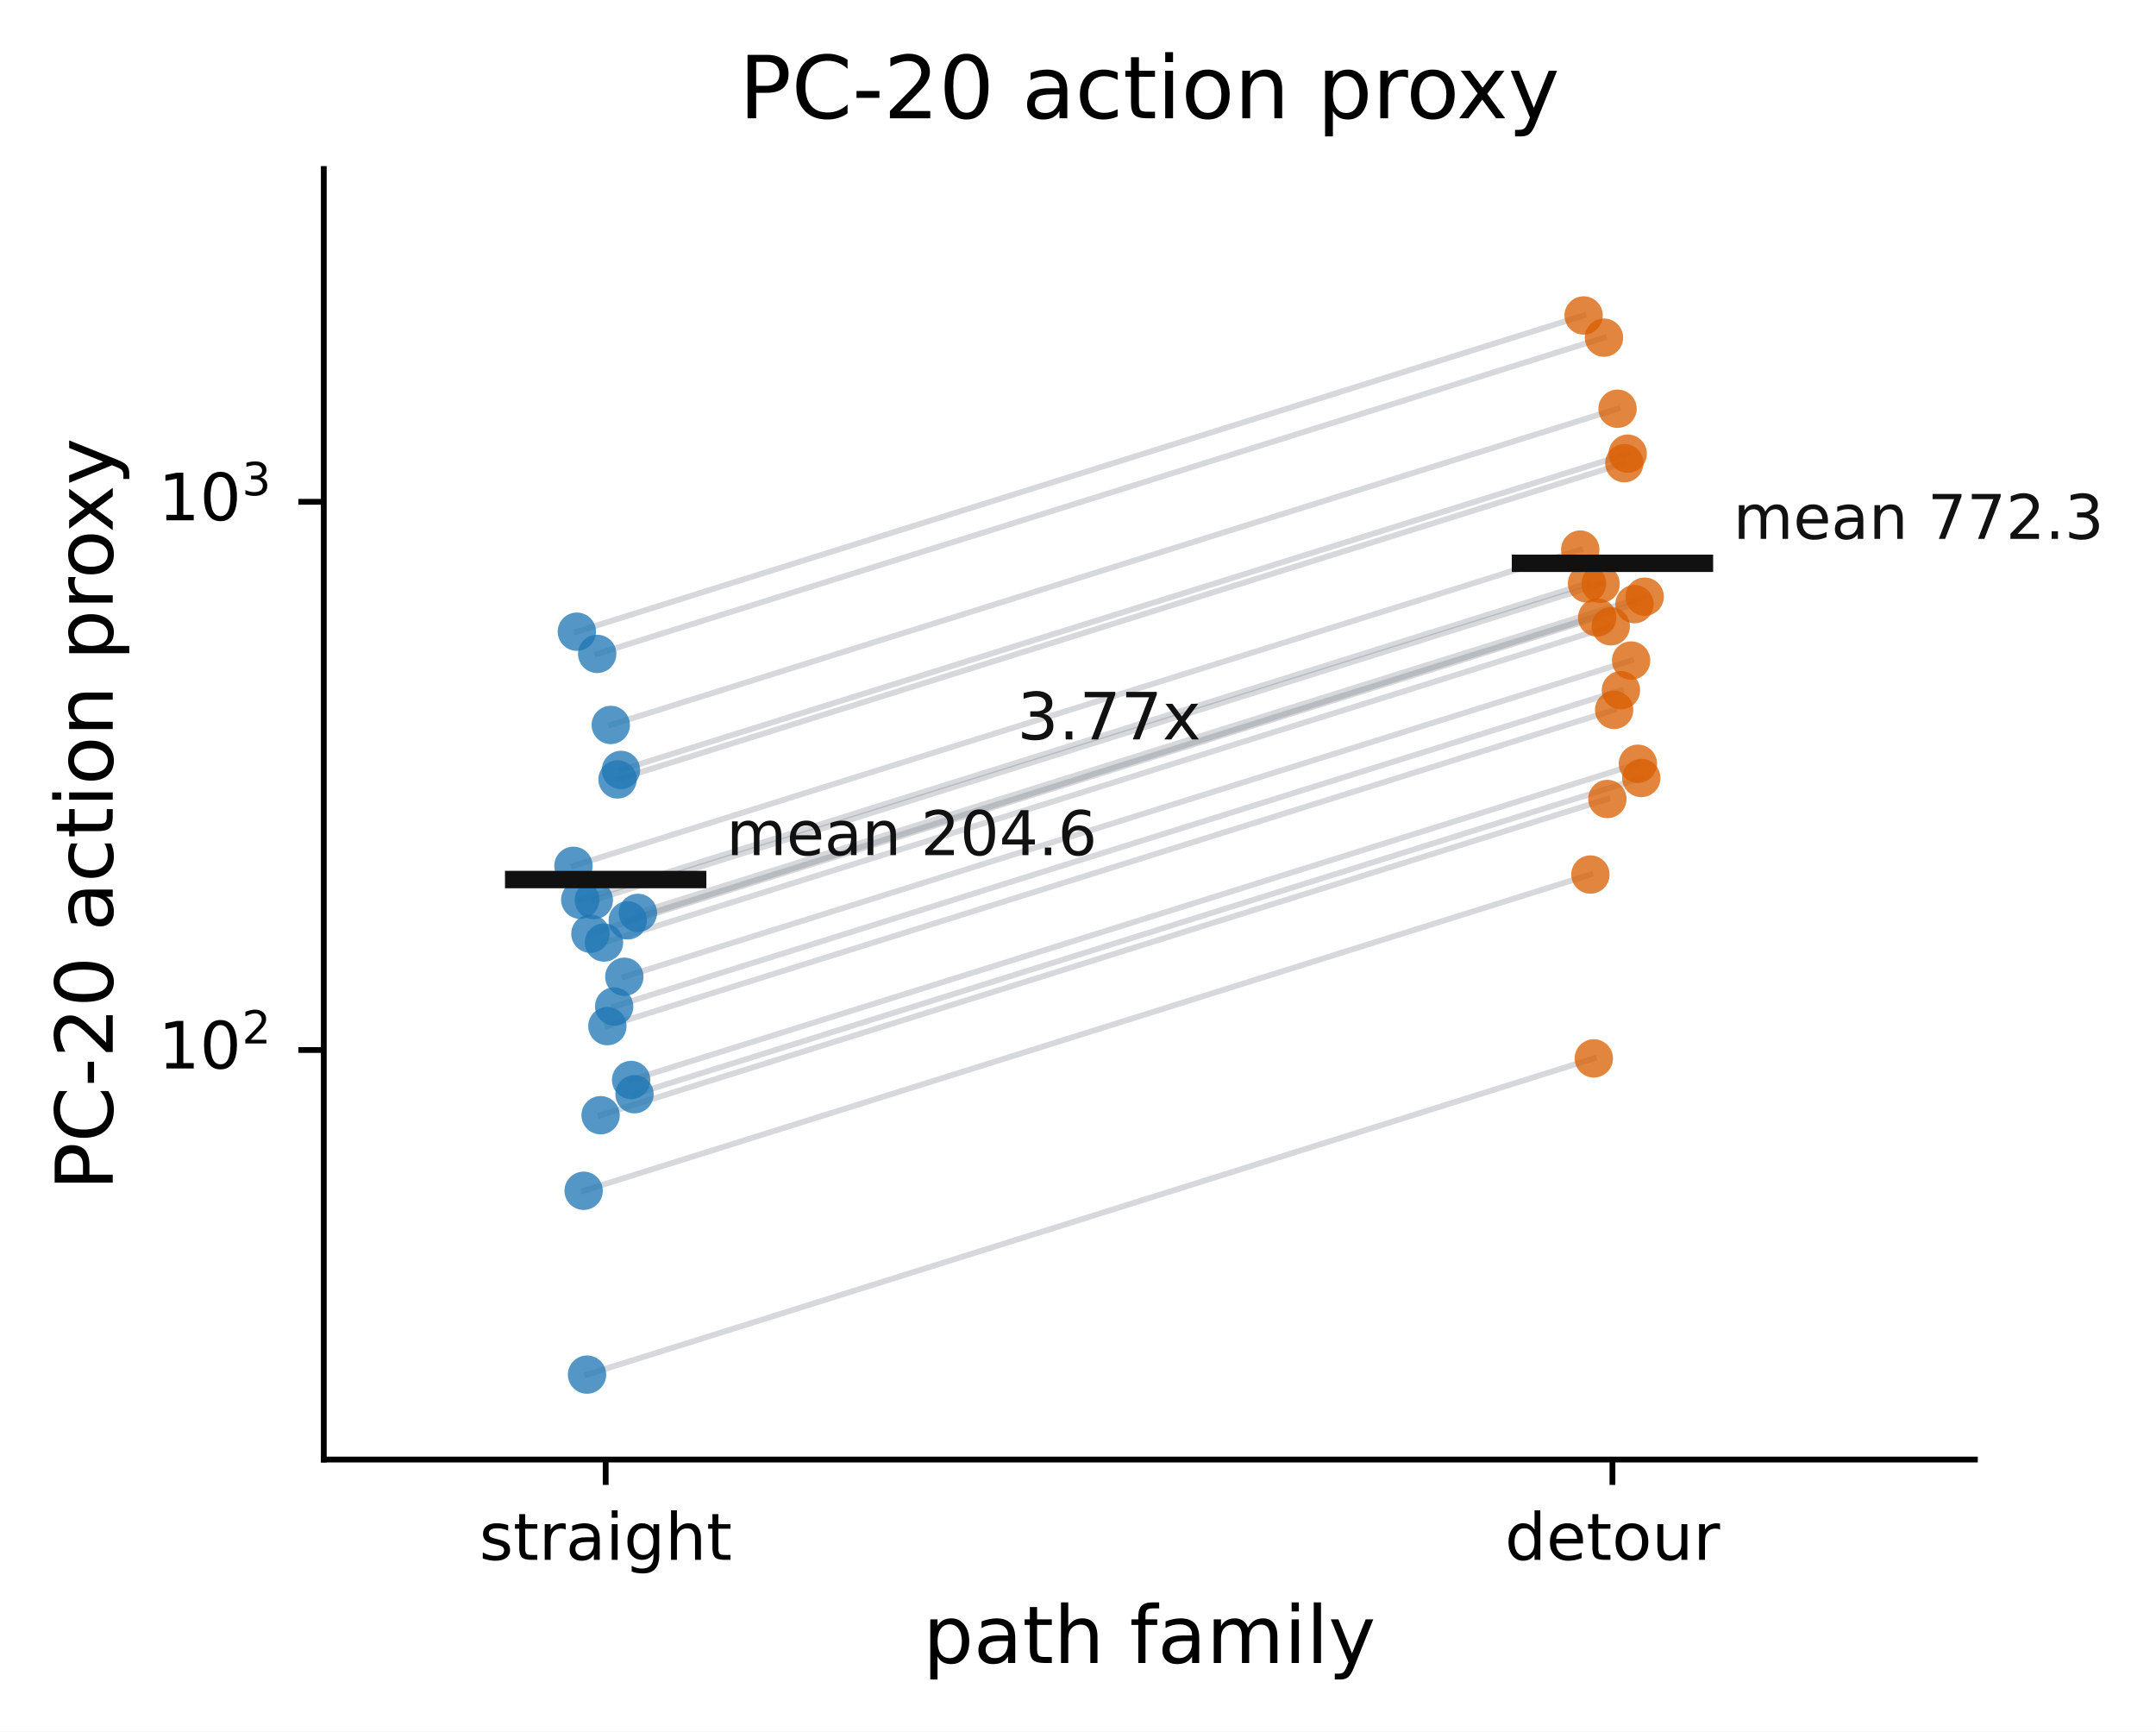
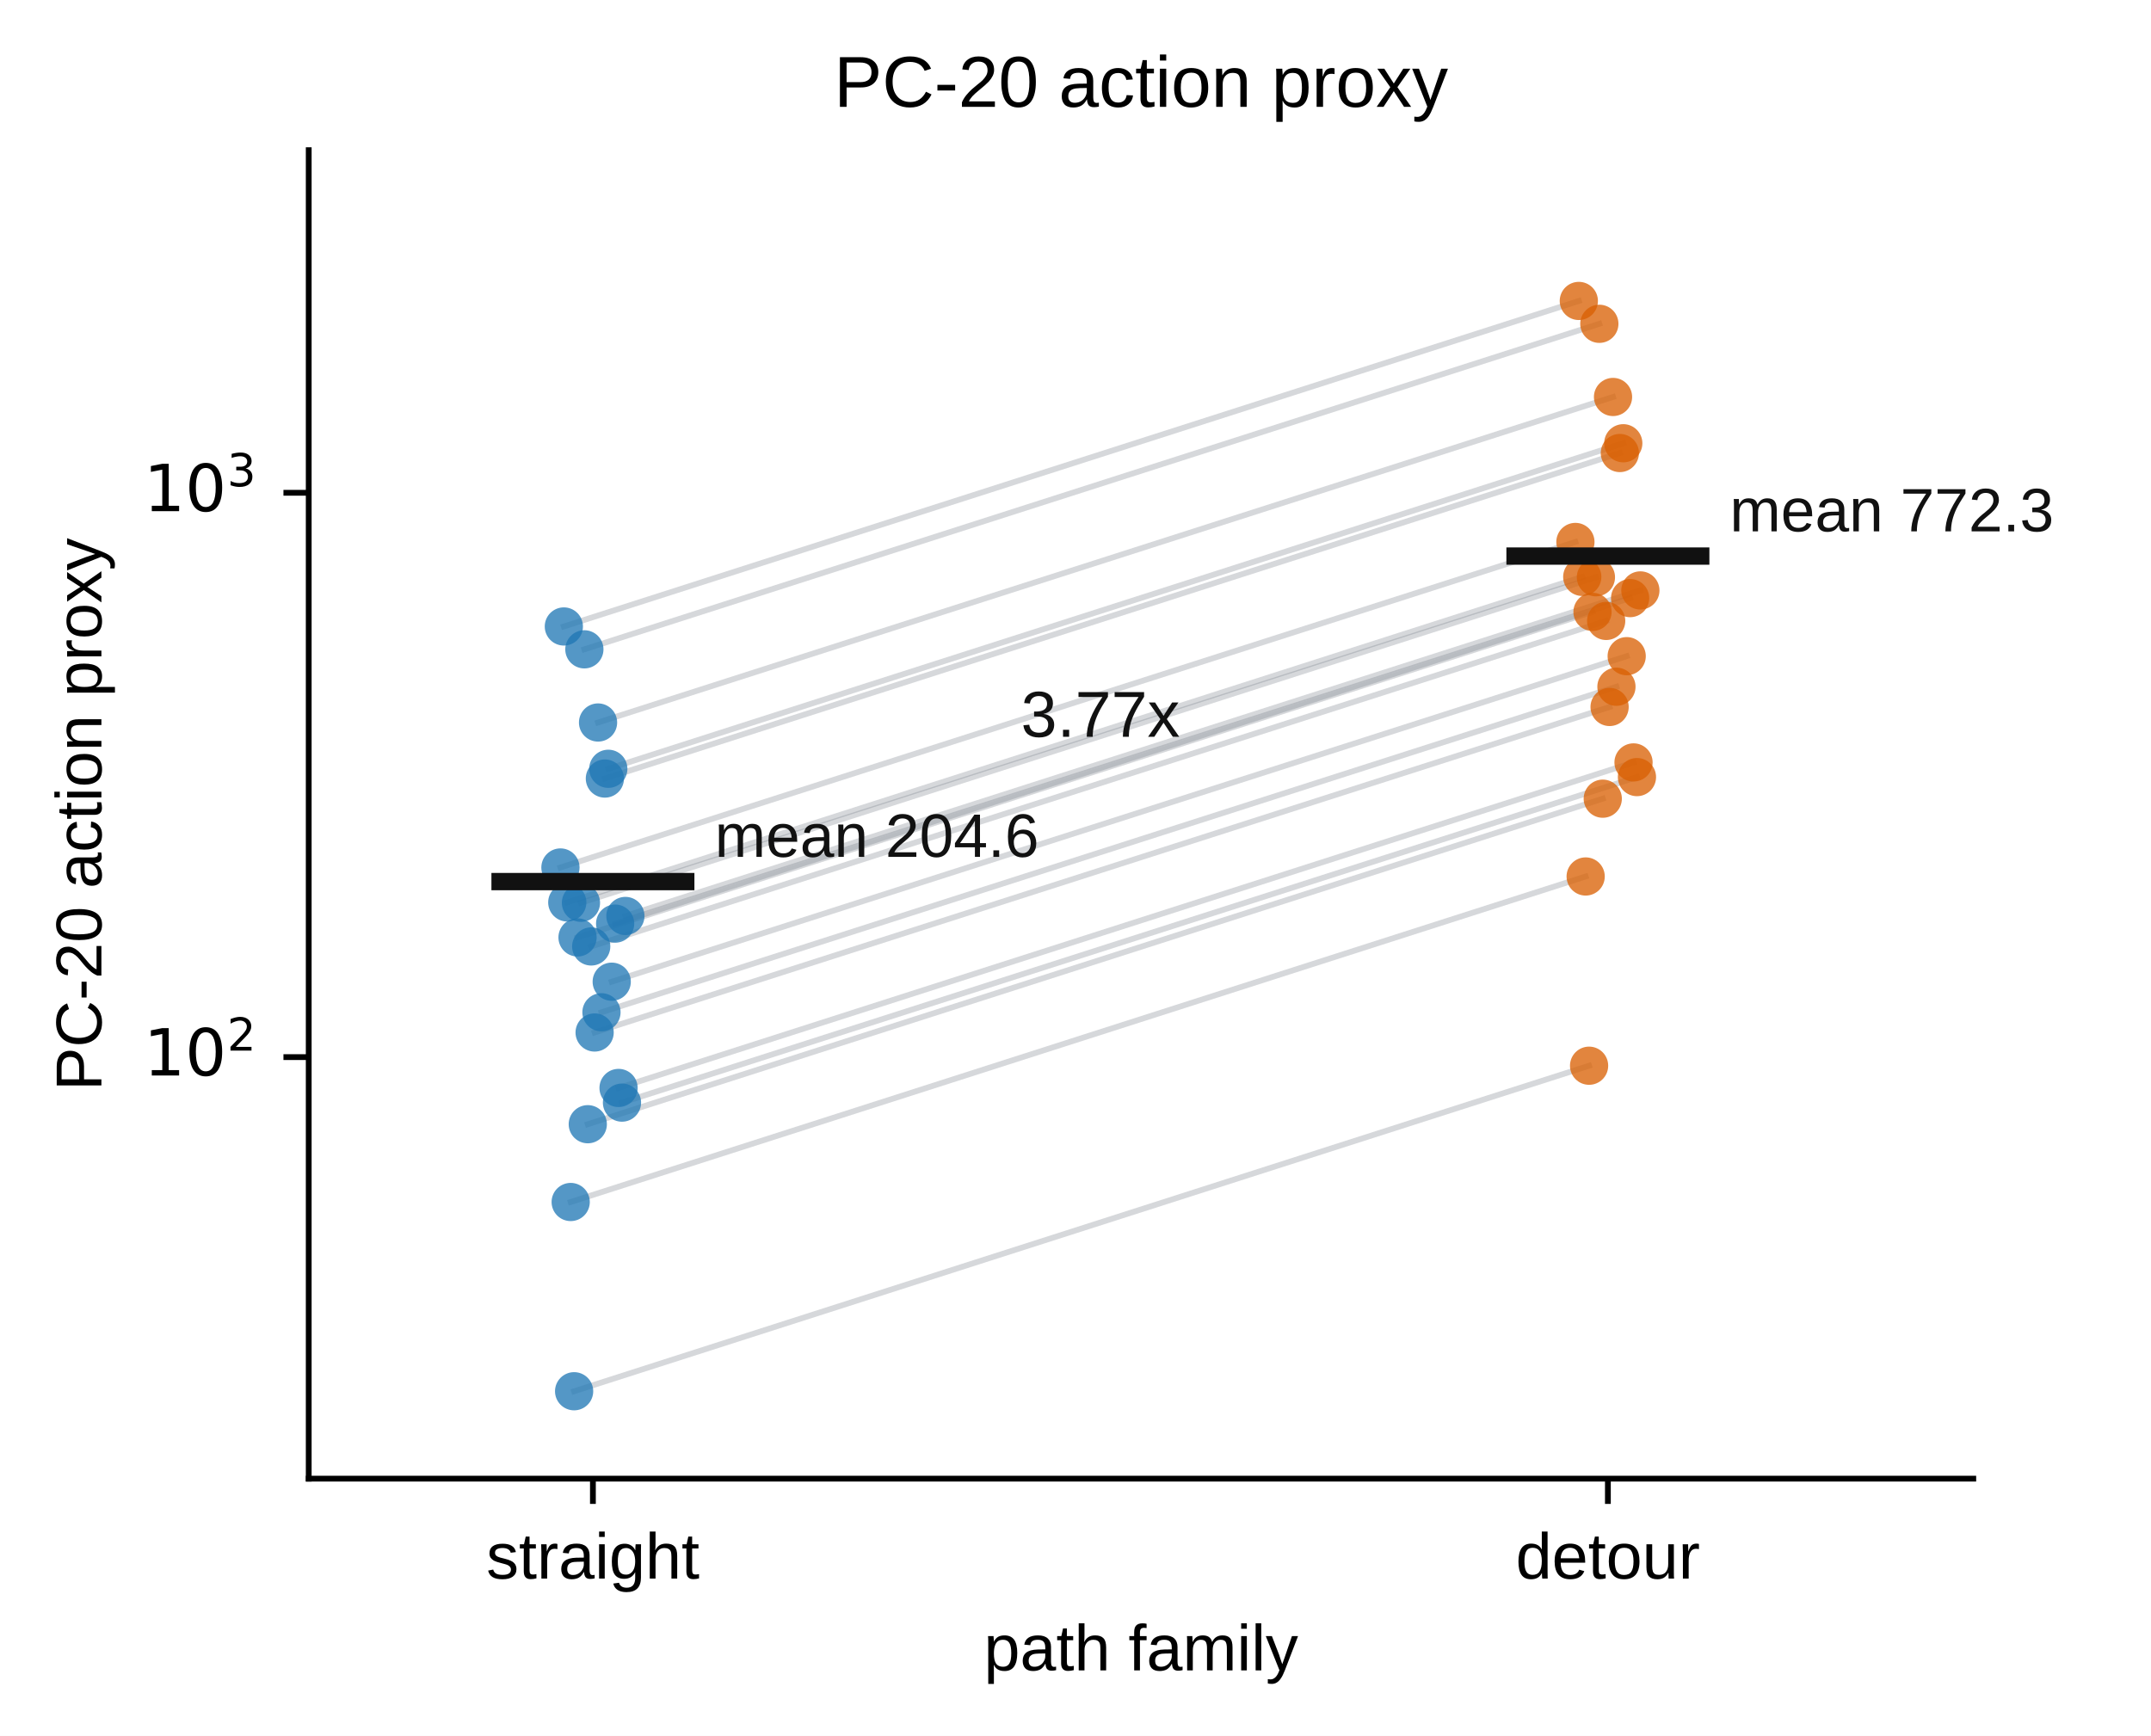
- <svg xmlns="http://www.w3.org/2000/svg" xmlns:xlink="http://www.w3.org/1999/xlink" width="297.552pt" height="238.954pt" viewBox="0 0 297.552 238.954" version="1.1">
+ <svg xmlns="http://www.w3.org/2000/svg" xmlns:xlink="http://www.w3.org/1999/xlink" width="297.857pt" height="240.41pt" viewBox="0 0 297.857 240.41" version="1.1">
  <defs>
    <style type="text/css">*{stroke-linejoin: round; stroke-linecap: butt}</style>
  </defs>
  <g id="figure_1">
    <g id="patch_1">
-       <path d="M 0 238.954  L 297.552 238.954  L 297.552 0  L 0 0  z " style="fill: #ffffff" />
+       <path d="M 0 240.41  L 297.857 240.41  L 297.857 0  L 0 0  z " style="fill: #ffffff" />
    </g>
    <g id="axes_1">
      <g id="patch_2">
-         <path d="M 44.686 201.398  L 272.558 201.398  L 272.558 23.318  L 44.686 23.318  z " style="fill: #ffffff" />
+         <path d="M 42.75 204.789  L 273.247 204.789  L 273.247 20.798  L 42.75 20.798  z " style="fill: #ffffff" />
      </g>
      <g id="line2d_1">
-         <path d="M 79.145 119.472  L 218.091 75.836  " clip-path="url(#p871d1ae287)" style="fill: none; stroke: #6b7280; stroke-opacity: 0.28; stroke-width: 0.8; stroke-linecap: square" />
+         <path d="M 77.606 120.144  L 218.153 75.059  " clip-path="url(#p20f901a9de)" style="fill: none; stroke: #6b7280; stroke-opacity: 0.28; stroke-width: 0.8; stroke-linecap: square" />
      </g>
      <g id="line2d_2">
-         <path d="M 79.613 87.165  L 218.559 43.529  " clip-path="url(#p871d1ae287)" style="fill: none; stroke: #6b7280; stroke-opacity: 0.28; stroke-width: 0.8; stroke-linecap: square" />
+         <path d="M 78.079 86.764  L 218.626 41.68  " clip-path="url(#p20f901a9de)" style="fill: none; stroke: #6b7280; stroke-opacity: 0.28; stroke-width: 0.8; stroke-linecap: square" />
      </g>
      <g id="line2d_3">
-         <path d="M 80.081 124.155  L 219.027 80.519  " clip-path="url(#p871d1ae287)" style="fill: none; stroke: #6b7280; stroke-opacity: 0.28; stroke-width: 0.8; stroke-linecap: square" />
+         <path d="M 78.553 124.983  L 219.1 79.898  " clip-path="url(#p20f901a9de)" style="fill: none; stroke: #6b7280; stroke-opacity: 0.28; stroke-width: 0.8; stroke-linecap: square" />
      </g>
      <g id="line2d_4">
-         <path d="M 80.549 164.313  L 219.495 120.677  " clip-path="url(#p871d1ae287)" style="fill: none; stroke: #6b7280; stroke-opacity: 0.28; stroke-width: 0.8; stroke-linecap: square" />
+         <path d="M 79.026 166.473  L 219.573 121.389  " clip-path="url(#p20f901a9de)" style="fill: none; stroke: #6b7280; stroke-opacity: 0.28; stroke-width: 0.8; stroke-linecap: square" />
      </g>
      <g id="line2d_5">
-         <path d="M 81.017 189.68  L 219.963 146.044  " clip-path="url(#p871d1ae287)" style="fill: none; stroke: #6b7280; stroke-opacity: 0.28; stroke-width: 0.8; stroke-linecap: square" />
+         <path d="M 79.5 192.683  L 220.047 147.598  " clip-path="url(#p20f901a9de)" style="fill: none; stroke: #6b7280; stroke-opacity: 0.28; stroke-width: 0.8; stroke-linecap: square" />
      </g>
      <g id="line2d_6">
-         <path d="M 81.485 128.847  L 220.431 85.211  " clip-path="url(#p871d1ae287)" style="fill: none; stroke: #6b7280; stroke-opacity: 0.28; stroke-width: 0.8; stroke-linecap: square" />
+         <path d="M 79.973 129.83  L 220.52 84.745  " clip-path="url(#p20f901a9de)" style="fill: none; stroke: #6b7280; stroke-opacity: 0.28; stroke-width: 0.8; stroke-linecap: square" />
      </g>
      <g id="line2d_7">
-         <path d="M 81.953 124.203  L 220.899 80.567  " clip-path="url(#p871d1ae287)" style="fill: none; stroke: #6b7280; stroke-opacity: 0.28; stroke-width: 0.8; stroke-linecap: square" />
+         <path d="M 80.446 125.032  L 220.993 79.947  " clip-path="url(#p20f901a9de)" style="fill: none; stroke: #6b7280; stroke-opacity: 0.28; stroke-width: 0.8; stroke-linecap: square" />
      </g>
      <g id="line2d_8">
-         <path d="M 82.421 90.229  L 221.367 46.593  " clip-path="url(#p871d1ae287)" style="fill: none; stroke: #6b7280; stroke-opacity: 0.28; stroke-width: 0.8; stroke-linecap: square" />
+         <path d="M 80.92 89.93  L 221.467 44.846  " clip-path="url(#p20f901a9de)" style="fill: none; stroke: #6b7280; stroke-opacity: 0.28; stroke-width: 0.8; stroke-linecap: square" />
      </g>
      <g id="line2d_9">
-         <path d="M 82.889 153.886  L 221.835 110.25  " clip-path="url(#p871d1ae287)" style="fill: none; stroke: #6b7280; stroke-opacity: 0.28; stroke-width: 0.8; stroke-linecap: square" />
+         <path d="M 81.393 155.7  L 221.94 110.615  " clip-path="url(#p20f901a9de)" style="fill: none; stroke: #6b7280; stroke-opacity: 0.28; stroke-width: 0.8; stroke-linecap: square" />
      </g>
      <g id="line2d_10">
-         <path d="M 83.357 130.057  L 222.303 86.421  " clip-path="url(#p871d1ae287)" style="fill: none; stroke: #6b7280; stroke-opacity: 0.28; stroke-width: 0.8; stroke-linecap: square" />
+         <path d="M 81.867 131.08  L 222.414 85.996  " clip-path="url(#p20f901a9de)" style="fill: none; stroke: #6b7280; stroke-opacity: 0.28; stroke-width: 0.8; stroke-linecap: square" />
      </g>
      <g id="line2d_11">
-         <path d="M 83.825 141.591  L 222.771 97.955  " clip-path="url(#p871d1ae287)" style="fill: none; stroke: #6b7280; stroke-opacity: 0.28; stroke-width: 0.8; stroke-linecap: square" />
+         <path d="M 82.34 142.997  L 222.887 97.912  " clip-path="url(#p20f901a9de)" style="fill: none; stroke: #6b7280; stroke-opacity: 0.28; stroke-width: 0.8; stroke-linecap: square" />
      </g>
      <g id="line2d_12">
-         <path d="M 84.293 100.037  L 223.239 56.401  " clip-path="url(#p871d1ae287)" style="fill: none; stroke: #6b7280; stroke-opacity: 0.28; stroke-width: 0.8; stroke-linecap: square" />
+         <path d="M 82.814 100.064  L 223.361 54.979  " clip-path="url(#p20f901a9de)" style="fill: none; stroke: #6b7280; stroke-opacity: 0.28; stroke-width: 0.8; stroke-linecap: square" />
      </g>
      <g id="line2d_13">
-         <path d="M 84.761 138.88  L 223.707 95.244  " clip-path="url(#p871d1ae287)" style="fill: none; stroke: #6b7280; stroke-opacity: 0.28; stroke-width: 0.8; stroke-linecap: square" />
+         <path d="M 83.287 140.196  L 223.834 95.112  " clip-path="url(#p20f901a9de)" style="fill: none; stroke: #6b7280; stroke-opacity: 0.28; stroke-width: 0.8; stroke-linecap: square" />
      </g>
      <g id="line2d_14">
-         <path d="M 85.229 107.55  L 224.175 63.914  " clip-path="url(#p871d1ae287)" style="fill: none; stroke: #6b7280; stroke-opacity: 0.28; stroke-width: 0.8; stroke-linecap: square" />
+         <path d="M 83.76 107.826  L 224.307 62.742  " clip-path="url(#p20f901a9de)" style="fill: none; stroke: #6b7280; stroke-opacity: 0.28; stroke-width: 0.8; stroke-linecap: square" />
      </g>
      <g id="line2d_15">
-         <path d="M 85.697 106.242  L 224.643 62.606  " clip-path="url(#p871d1ae287)" style="fill: none; stroke: #6b7280; stroke-opacity: 0.28; stroke-width: 0.8; stroke-linecap: square" />
+         <path d="M 84.234 106.475  L 224.781 61.39  " clip-path="url(#p20f901a9de)" style="fill: none; stroke: #6b7280; stroke-opacity: 0.28; stroke-width: 0.8; stroke-linecap: square" />
      </g>
      <g id="line2d_16">
-         <path d="M 86.165 134.782  L 225.111 91.146  " clip-path="url(#p871d1ae287)" style="fill: none; stroke: #6b7280; stroke-opacity: 0.28; stroke-width: 0.8; stroke-linecap: square" />
+         <path d="M 84.707 135.962  L 225.254 90.878  " clip-path="url(#p20f901a9de)" style="fill: none; stroke: #6b7280; stroke-opacity: 0.28; stroke-width: 0.8; stroke-linecap: square" />
      </g>
      <g id="line2d_17">
-         <path d="M 86.633 126.998  L 225.579 83.362  " clip-path="url(#p871d1ae287)" style="fill: none; stroke: #6b7280; stroke-opacity: 0.28; stroke-width: 0.8; stroke-linecap: square" />
+         <path d="M 85.181 127.919  L 225.728 82.835  " clip-path="url(#p20f901a9de)" style="fill: none; stroke: #6b7280; stroke-opacity: 0.28; stroke-width: 0.8; stroke-linecap: square" />
      </g>
      <g id="line2d_18">
-         <path d="M 87.101 149.026  L 226.048 105.39  " clip-path="url(#p871d1ae287)" style="fill: none; stroke: #6b7280; stroke-opacity: 0.28; stroke-width: 0.8; stroke-linecap: square" />
+         <path d="M 85.654 150.678  L 226.201 105.594  " clip-path="url(#p20f901a9de)" style="fill: none; stroke: #6b7280; stroke-opacity: 0.28; stroke-width: 0.8; stroke-linecap: square" />
      </g>
      <g id="line2d_19">
-         <path d="M 87.569 150.99  L 226.516 107.354  " clip-path="url(#p871d1ae287)" style="fill: none; stroke: #6b7280; stroke-opacity: 0.28; stroke-width: 0.8; stroke-linecap: square" />
+         <path d="M 86.128 152.708  L 226.675 107.624  " clip-path="url(#p20f901a9de)" style="fill: none; stroke: #6b7280; stroke-opacity: 0.28; stroke-width: 0.8; stroke-linecap: square" />
      </g>
      <g id="line2d_20">
-         <path d="M 88.037 125.97  L 226.984 82.334  " clip-path="url(#p871d1ae287)" style="fill: none; stroke: #6b7280; stroke-opacity: 0.28; stroke-width: 0.8; stroke-linecap: square" />
+         <path d="M 86.601 126.858  L 227.148 81.773  " clip-path="url(#p20f901a9de)" style="fill: none; stroke: #6b7280; stroke-opacity: 0.28; stroke-width: 0.8; stroke-linecap: square" />
      </g>
      <g id="matplotlib.axis_1">
        <g id="xtick_1">
          <g id="line2d_21">
            <defs>
-               <path id="ma9e2955971" d="M 0 0  L 0 3.5  " style="stroke: #000000; stroke-width: 0.8" />
+               <path id="mc97099bd17" d="M 0 0  L 0 3.5  " style="stroke: #000000; stroke-width: 0.8" />
            </defs>
            <g>
-               <use xlink:href="#ma9e2955971" x="83.591" y="201.398" style="stroke: #000000; stroke-width: 0.8" />
+               <use xlink:href="#mc97099bd17" x="82.103" y="204.789" style="stroke: #000000; stroke-width: 0.8" />
            </g>
          </g>
          <g id="text_1">
-             <text style="font-size: 9px; font-family: 'DejaVu Sans', 'Bitstream Vera Sans', 'Computer Modern Sans Serif', 'Lucida Grande', 'Verdana', 'Geneva', 'Lucid', 'Arial', 'Helvetica', 'Avant Garde', sans-serif; text-anchor: middle" x="83.591" y="215.237" transform="rotate(-0 83.59092 215.2367)">straight</text>
+             <text style="font-size: 9px; font-family: 'Arial', 'Helvetica', 'DejaVu Sans', sans-serif; text-anchor: middle" x="82.103" y="218.628" transform="rotate(-0 82.10346 218.6278)">straight</text>
          </g>
        </g>
        <g id="xtick_2">
          <g id="line2d_22">
            <g>
-               <use xlink:href="#ma9e2955971" x="222.537" y="201.398" style="stroke: #000000; stroke-width: 0.8" />
+               <use xlink:href="#mc97099bd17" x="222.65" y="204.789" style="stroke: #000000; stroke-width: 0.8" />
            </g>
          </g>
          <g id="text_2">
-             <text style="font-size: 9px; font-family: 'DejaVu Sans', 'Bitstream Vera Sans', 'Computer Modern Sans Serif', 'Lucida Grande', 'Verdana', 'Geneva', 'Lucid', 'Arial', 'Helvetica', 'Avant Garde', sans-serif; text-anchor: middle" x="222.537" y="215.237" transform="rotate(-0 222.5373 215.2367)">detour</text>
+             <text style="font-size: 9px; font-family: 'Arial', 'Helvetica', 'DejaVu Sans', sans-serif; text-anchor: middle" x="222.65" y="218.628" transform="rotate(-0 222.6504 218.6278)">detour</text>
          </g>
        </g>
        <g id="text_3">
-           <text style="font-size: 11px; font-family: 'DejaVu Sans', 'Bitstream Vera Sans', 'Computer Modern Sans Serif', 'Lucida Grande', 'Verdana', 'Geneva', 'Lucid', 'Arial', 'Helvetica', 'Avant Garde', sans-serif; text-anchor: middle" x="158.622" y="229.467" transform="rotate(-0 158.622 229.4667)">path family</text>
+           <text style="font-size: 9px; font-family: 'Arial', 'Helvetica', 'DejaVu Sans', sans-serif; text-anchor: middle" x="157.999" y="231.338" transform="rotate(-0 157.9988 231.3381)">path family</text>
        </g>
      </g>
      <g id="matplotlib.axis_2">
        <g id="ytick_1">
          <g id="line2d_23">
            <defs>
-               <path id="m982f3672e7" d="M 0 0  L -3.5 0  " style="stroke: #000000; stroke-width: 0.8" />
+               <path id="mdc72a2e6db" d="M 0 0  L -3.5 0  " style="stroke: #000000; stroke-width: 0.8" />
            </defs>
            <g>
-               <use xlink:href="#m982f3672e7" x="44.686" y="144.888" style="stroke: #000000; stroke-width: 0.8" />
+               <use xlink:href="#mdc72a2e6db" x="42.75" y="146.404" style="stroke: #000000; stroke-width: 0.8" />
            </g>
          </g>
          <g id="text_4">
-             <g transform="translate(21.84594 148.3077)">
+             <g transform="translate(19.91031 149.8232)">
              <text>
                <tspan x="0" y="-0.873" style="font-size: 9px; font-family: 'DejaVu Sans'">1</tspan>
                <tspan x="5.726" y="-0.873" style="font-size: 9px; font-family: 'DejaVu Sans'">0</tspan>
                <tspan x="11.538" y="-4.319" style="font-size: 6.3px; font-family: 'DejaVu Sans'">2</tspan>
              </text>
            </g>
          </g>
        </g>
        <g id="ytick_2">
          <g id="line2d_24">
            <g>
-               <use xlink:href="#m982f3672e7" x="44.686" y="69.243" style="stroke: #000000; stroke-width: 0.8" />
+               <use xlink:href="#mdc72a2e6db" x="42.75" y="68.247" style="stroke: #000000; stroke-width: 0.8" />
            </g>
          </g>
          <g id="text_5">
-             <g transform="translate(21.84594 72.6619)">
+             <g transform="translate(19.91031 71.66652)">
              <text>
                <tspan x="0" y="-0.873" style="font-size: 9px; font-family: 'DejaVu Sans'">1</tspan>
                <tspan x="5.726" y="-0.873" style="font-size: 9px; font-family: 'DejaVu Sans'">0</tspan>
                <tspan x="11.538" y="-4.319" style="font-size: 6.3px; font-family: 'DejaVu Sans'">3</tspan>
              </text>
            </g>
          </g>
        </g>
        <g id="text_6">
-           <text style="font-size: 11px; font-family: 'DejaVu Sans', 'Bitstream Vera Sans', 'Computer Modern Sans Serif', 'Lucida Grande', 'Verdana', 'Geneva', 'Lucid', 'Arial', 'Helvetica', 'Avant Garde', sans-serif; text-anchor: middle" x="15.558" y="112.358" transform="rotate(-90 15.55828 112.3581)">PC-20 action proxy</text>
+           <text style="font-size: 9px; font-family: 'Arial', 'Helvetica', 'DejaVu Sans', sans-serif; text-anchor: middle" x="14.039" y="112.794" transform="rotate(-90 14.03859 112.7938)">PC-20 action proxy</text>
        </g>
      </g>
      <g id="patch_3">
-         <path d="M 44.686 201.398  L 44.686 23.318  " style="fill: none; stroke: #000000; stroke-width: 0.8; stroke-linejoin: miter; stroke-linecap: square" />
+         <path d="M 42.75 204.789  L 42.75 20.798  " style="fill: none; stroke: #000000; stroke-width: 0.8; stroke-linejoin: miter; stroke-linecap: square" />
      </g>
      <g id="patch_4">
-         <path d="M 44.686 201.398  L 272.558 201.398  " style="fill: none; stroke: #000000; stroke-width: 0.8; stroke-linejoin: miter; stroke-linecap: square" />
+         <path d="M 42.75 204.789  L 273.247 204.789  " style="fill: none; stroke: #000000; stroke-width: 0.8; stroke-linejoin: miter; stroke-linecap: square" />
      </g>
      <g id="PathCollection_1">
        <defs>
-           <path id="ma0f5a7bfd3" d="M 0 2.646  C 0.702 2.646 1.375 2.367 1.871 1.871  C 2.367 1.375 2.646 0.702 2.646 0  C 2.646 -0.702 2.367 -1.375 1.871 -1.871  C 1.375 -2.367 0.702 -2.646 0 -2.646  C -0.702 -2.646 -1.375 -2.367 -1.871 -1.871  C -2.367 -1.375 -2.646 -0.702 -2.646 0  C -2.646 0.702 -2.367 1.375 -1.871 1.871  C -1.375 2.367 -0.702 2.646 0 2.646  z " />
+           <path id="m15e5db8a62" d="M 0 2.646  C 0.702 2.646 1.375 2.367 1.871 1.871  C 2.367 1.375 2.646 0.702 2.646 0  C 2.646 -0.702 2.367 -1.375 1.871 -1.871  C 1.375 -2.367 0.702 -2.646 0 -2.646  C -0.702 -2.646 -1.375 -2.367 -1.871 -1.871  C -2.367 -1.375 -2.646 -0.702 -2.646 0  C -2.646 0.702 -2.367 1.375 -1.871 1.871  C -1.375 2.367 -0.702 2.646 0 2.646  z " />
        </defs>
-         <g clip-path="url(#p871d1ae287)">
-           <use xlink:href="#ma0f5a7bfd3" x="79.145" y="119.472" style="fill: #1f77b4; fill-opacity: 0.76" />
-           <use xlink:href="#ma0f5a7bfd3" x="79.613" y="87.165" style="fill: #1f77b4; fill-opacity: 0.76" />
-           <use xlink:href="#ma0f5a7bfd3" x="80.081" y="124.155" style="fill: #1f77b4; fill-opacity: 0.76" />
-           <use xlink:href="#ma0f5a7bfd3" x="80.549" y="164.313" style="fill: #1f77b4; fill-opacity: 0.76" />
-           <use xlink:href="#ma0f5a7bfd3" x="81.017" y="189.68" style="fill: #1f77b4; fill-opacity: 0.76" />
-           <use xlink:href="#ma0f5a7bfd3" x="81.485" y="128.847" style="fill: #1f77b4; fill-opacity: 0.76" />
-           <use xlink:href="#ma0f5a7bfd3" x="81.953" y="124.203" style="fill: #1f77b4; fill-opacity: 0.76" />
-           <use xlink:href="#ma0f5a7bfd3" x="82.421" y="90.229" style="fill: #1f77b4; fill-opacity: 0.76" />
-           <use xlink:href="#ma0f5a7bfd3" x="82.889" y="153.886" style="fill: #1f77b4; fill-opacity: 0.76" />
-           <use xlink:href="#ma0f5a7bfd3" x="83.357" y="130.057" style="fill: #1f77b4; fill-opacity: 0.76" />
-           <use xlink:href="#ma0f5a7bfd3" x="83.825" y="141.591" style="fill: #1f77b4; fill-opacity: 0.76" />
-           <use xlink:href="#ma0f5a7bfd3" x="84.293" y="100.037" style="fill: #1f77b4; fill-opacity: 0.76" />
-           <use xlink:href="#ma0f5a7bfd3" x="84.761" y="138.88" style="fill: #1f77b4; fill-opacity: 0.76" />
-           <use xlink:href="#ma0f5a7bfd3" x="85.229" y="107.55" style="fill: #1f77b4; fill-opacity: 0.76" />
-           <use xlink:href="#ma0f5a7bfd3" x="85.697" y="106.242" style="fill: #1f77b4; fill-opacity: 0.76" />
-           <use xlink:href="#ma0f5a7bfd3" x="86.165" y="134.782" style="fill: #1f77b4; fill-opacity: 0.76" />
-           <use xlink:href="#ma0f5a7bfd3" x="86.633" y="126.998" style="fill: #1f77b4; fill-opacity: 0.76" />
-           <use xlink:href="#ma0f5a7bfd3" x="87.101" y="149.026" style="fill: #1f77b4; fill-opacity: 0.76" />
-           <use xlink:href="#ma0f5a7bfd3" x="87.569" y="150.99" style="fill: #1f77b4; fill-opacity: 0.76" />
-           <use xlink:href="#ma0f5a7bfd3" x="88.037" y="125.97" style="fill: #1f77b4; fill-opacity: 0.76" />
+         <g clip-path="url(#p20f901a9de)">
+           <use xlink:href="#m15e5db8a62" x="77.606" y="120.144" style="fill: #1f77b4; fill-opacity: 0.76" />
+           <use xlink:href="#m15e5db8a62" x="78.079" y="86.764" style="fill: #1f77b4; fill-opacity: 0.76" />
+           <use xlink:href="#m15e5db8a62" x="78.553" y="124.983" style="fill: #1f77b4; fill-opacity: 0.76" />
+           <use xlink:href="#m15e5db8a62" x="79.026" y="166.473" style="fill: #1f77b4; fill-opacity: 0.76" />
+           <use xlink:href="#m15e5db8a62" x="79.5" y="192.683" style="fill: #1f77b4; fill-opacity: 0.76" />
+           <use xlink:href="#m15e5db8a62" x="79.973" y="129.83" style="fill: #1f77b4; fill-opacity: 0.76" />
+           <use xlink:href="#m15e5db8a62" x="80.446" y="125.032" style="fill: #1f77b4; fill-opacity: 0.76" />
+           <use xlink:href="#m15e5db8a62" x="80.92" y="89.93" style="fill: #1f77b4; fill-opacity: 0.76" />
+           <use xlink:href="#m15e5db8a62" x="81.393" y="155.7" style="fill: #1f77b4; fill-opacity: 0.76" />
+           <use xlink:href="#m15e5db8a62" x="81.867" y="131.08" style="fill: #1f77b4; fill-opacity: 0.76" />
+           <use xlink:href="#m15e5db8a62" x="82.34" y="142.997" style="fill: #1f77b4; fill-opacity: 0.76" />
+           <use xlink:href="#m15e5db8a62" x="82.814" y="100.064" style="fill: #1f77b4; fill-opacity: 0.76" />
+           <use xlink:href="#m15e5db8a62" x="83.287" y="140.196" style="fill: #1f77b4; fill-opacity: 0.76" />
+           <use xlink:href="#m15e5db8a62" x="83.76" y="107.826" style="fill: #1f77b4; fill-opacity: 0.76" />
+           <use xlink:href="#m15e5db8a62" x="84.234" y="106.475" style="fill: #1f77b4; fill-opacity: 0.76" />
+           <use xlink:href="#m15e5db8a62" x="84.707" y="135.962" style="fill: #1f77b4; fill-opacity: 0.76" />
+           <use xlink:href="#m15e5db8a62" x="85.181" y="127.919" style="fill: #1f77b4; fill-opacity: 0.76" />
+           <use xlink:href="#m15e5db8a62" x="85.654" y="150.678" style="fill: #1f77b4; fill-opacity: 0.76" />
+           <use xlink:href="#m15e5db8a62" x="86.128" y="152.708" style="fill: #1f77b4; fill-opacity: 0.76" />
+           <use xlink:href="#m15e5db8a62" x="86.601" y="126.858" style="fill: #1f77b4; fill-opacity: 0.76" />
        </g>
      </g>
      <g id="PathCollection_2">
        <defs>
-           <path id="m64dc6feb10" d="M 0 2.646  C 0.702 2.646 1.375 2.367 1.871 1.871  C 2.367 1.375 2.646 0.702 2.646 0  C 2.646 -0.702 2.367 -1.375 1.871 -1.871  C 1.375 -2.367 0.702 -2.646 0 -2.646  C -0.702 -2.646 -1.375 -2.367 -1.871 -1.871  C -2.367 -1.375 -2.646 -0.702 -2.646 0  C -2.646 0.702 -2.367 1.375 -1.871 1.871  C -1.375 2.367 -0.702 2.646 0 2.646  z " />
+           <path id="m7dd039bc21" d="M 0 2.646  C 0.702 2.646 1.375 2.367 1.871 1.871  C 2.367 1.375 2.646 0.702 2.646 0  C 2.646 -0.702 2.367 -1.375 1.871 -1.871  C 1.375 -2.367 0.702 -2.646 0 -2.646  C -0.702 -2.646 -1.375 -2.367 -1.871 -1.871  C -2.367 -1.375 -2.646 -0.702 -2.646 0  C -2.646 0.702 -2.367 1.375 -1.871 1.871  C -1.375 2.367 -0.702 2.646 0 2.646  z " />
        </defs>
-         <g clip-path="url(#p871d1ae287)">
-           <use xlink:href="#m64dc6feb10" x="218.091" y="75.836" style="fill: #d95f02; fill-opacity: 0.76" />
-           <use xlink:href="#m64dc6feb10" x="218.559" y="43.529" style="fill: #d95f02; fill-opacity: 0.76" />
-           <use xlink:href="#m64dc6feb10" x="219.027" y="80.519" style="fill: #d95f02; fill-opacity: 0.76" />
-           <use xlink:href="#m64dc6feb10" x="219.495" y="120.677" style="fill: #d95f02; fill-opacity: 0.76" />
-           <use xlink:href="#m64dc6feb10" x="219.963" y="146.044" style="fill: #d95f02; fill-opacity: 0.76" />
-           <use xlink:href="#m64dc6feb10" x="220.431" y="85.211" style="fill: #d95f02; fill-opacity: 0.76" />
-           <use xlink:href="#m64dc6feb10" x="220.899" y="80.567" style="fill: #d95f02; fill-opacity: 0.76" />
-           <use xlink:href="#m64dc6feb10" x="221.367" y="46.593" style="fill: #d95f02; fill-opacity: 0.76" />
-           <use xlink:href="#m64dc6feb10" x="221.835" y="110.25" style="fill: #d95f02; fill-opacity: 0.76" />
-           <use xlink:href="#m64dc6feb10" x="222.303" y="86.421" style="fill: #d95f02; fill-opacity: 0.76" />
-           <use xlink:href="#m64dc6feb10" x="222.771" y="97.955" style="fill: #d95f02; fill-opacity: 0.76" />
-           <use xlink:href="#m64dc6feb10" x="223.239" y="56.401" style="fill: #d95f02; fill-opacity: 0.76" />
-           <use xlink:href="#m64dc6feb10" x="223.707" y="95.244" style="fill: #d95f02; fill-opacity: 0.76" />
-           <use xlink:href="#m64dc6feb10" x="224.175" y="63.914" style="fill: #d95f02; fill-opacity: 0.76" />
-           <use xlink:href="#m64dc6feb10" x="224.643" y="62.606" style="fill: #d95f02; fill-opacity: 0.76" />
-           <use xlink:href="#m64dc6feb10" x="225.111" y="91.146" style="fill: #d95f02; fill-opacity: 0.76" />
-           <use xlink:href="#m64dc6feb10" x="225.579" y="83.362" style="fill: #d95f02; fill-opacity: 0.76" />
-           <use xlink:href="#m64dc6feb10" x="226.048" y="105.39" style="fill: #d95f02; fill-opacity: 0.76" />
-           <use xlink:href="#m64dc6feb10" x="226.516" y="107.354" style="fill: #d95f02; fill-opacity: 0.76" />
-           <use xlink:href="#m64dc6feb10" x="226.984" y="82.334" style="fill: #d95f02; fill-opacity: 0.76" />
+         <g clip-path="url(#p20f901a9de)">
+           <use xlink:href="#m7dd039bc21" x="218.153" y="75.059" style="fill: #d95f02; fill-opacity: 0.76" />
+           <use xlink:href="#m7dd039bc21" x="218.626" y="41.68" style="fill: #d95f02; fill-opacity: 0.76" />
+           <use xlink:href="#m7dd039bc21" x="219.1" y="79.898" style="fill: #d95f02; fill-opacity: 0.76" />
+           <use xlink:href="#m7dd039bc21" x="219.573" y="121.389" style="fill: #d95f02; fill-opacity: 0.76" />
+           <use xlink:href="#m7dd039bc21" x="220.047" y="147.598" style="fill: #d95f02; fill-opacity: 0.76" />
+           <use xlink:href="#m7dd039bc21" x="220.52" y="84.745" style="fill: #d95f02; fill-opacity: 0.76" />
+           <use xlink:href="#m7dd039bc21" x="220.993" y="79.947" style="fill: #d95f02; fill-opacity: 0.76" />
+           <use xlink:href="#m7dd039bc21" x="221.467" y="44.846" style="fill: #d95f02; fill-opacity: 0.76" />
+           <use xlink:href="#m7dd039bc21" x="221.94" y="110.615" style="fill: #d95f02; fill-opacity: 0.76" />
+           <use xlink:href="#m7dd039bc21" x="222.414" y="85.996" style="fill: #d95f02; fill-opacity: 0.76" />
+           <use xlink:href="#m7dd039bc21" x="222.887" y="97.912" style="fill: #d95f02; fill-opacity: 0.76" />
+           <use xlink:href="#m7dd039bc21" x="223.361" y="54.979" style="fill: #d95f02; fill-opacity: 0.76" />
+           <use xlink:href="#m7dd039bc21" x="223.834" y="95.112" style="fill: #d95f02; fill-opacity: 0.76" />
+           <use xlink:href="#m7dd039bc21" x="224.307" y="62.742" style="fill: #d95f02; fill-opacity: 0.76" />
+           <use xlink:href="#m7dd039bc21" x="224.781" y="61.39" style="fill: #d95f02; fill-opacity: 0.76" />
+           <use xlink:href="#m7dd039bc21" x="225.254" y="90.878" style="fill: #d95f02; fill-opacity: 0.76" />
+           <use xlink:href="#m7dd039bc21" x="225.728" y="82.835" style="fill: #d95f02; fill-opacity: 0.76" />
+           <use xlink:href="#m7dd039bc21" x="226.201" y="105.594" style="fill: #d95f02; fill-opacity: 0.76" />
+           <use xlink:href="#m7dd039bc21" x="226.675" y="107.624" style="fill: #d95f02; fill-opacity: 0.76" />
+           <use xlink:href="#m7dd039bc21" x="227.148" y="81.773" style="fill: #d95f02; fill-opacity: 0.76" />
        </g>
      </g>
      <g id="text_7">
-         <text style="font-size: 8.5px; font-family: 'DejaVu Sans', 'Bitstream Vera Sans', 'Computer Modern Sans Serif', 'Lucida Grande', 'Verdana', 'Geneva', 'Lucid', 'Arial', 'Helvetica', 'Avant Garde', sans-serif; text-anchor: start; fill: #111111" x="100.264" y="117.995" transform="rotate(-0 100.2645 117.995)">mean 204.6</text>
+         <text style="font-size: 8.5px; font-family: 'Arial', 'Helvetica', 'DejaVu Sans', sans-serif; text-anchor: start; fill: #111111" x="98.969" y="118.676" transform="rotate(-0 98.9691 118.6765)">mean 204.6</text>
      </g>
      <g id="text_8">
-         <text style="font-size: 8.5px; font-family: 'DejaVu Sans', 'Bitstream Vera Sans', 'Computer Modern Sans Serif', 'Lucida Grande', 'Verdana', 'Geneva', 'Lucid', 'Arial', 'Helvetica', 'Avant Garde', sans-serif; text-anchor: start; fill: #111111" x="239.211" y="74.359" transform="rotate(-0 239.2108 74.35888)">mean 772.3</text>
+         <text style="font-size: 8.5px; font-family: 'Arial', 'Helvetica', 'DejaVu Sans', sans-serif; text-anchor: start; fill: #111111" x="239.516" y="73.592" transform="rotate(-0 239.5161 73.59199)">mean 772.3</text>
      </g>
      <g id="text_9">
-         <text style="font-size: 9px; font-family: 'DejaVu Sans', 'Bitstream Vera Sans', 'Computer Modern Sans Serif', 'Lucida Grande', 'Verdana', 'Geneva', 'Lucid', 'Arial', 'Helvetica', 'Avant Garde', sans-serif; text-anchor: middle; fill: #111111" x="153.064" y="102.031" transform="rotate(-0 153.0641 102.031)">3.77x</text>
+         <text style="font-size: 9px; font-family: 'Arial', 'Helvetica', 'DejaVu Sans', sans-serif; text-anchor: middle; fill: #111111" x="152.377" y="102.041" transform="rotate(-0 152.3769 102.0415)">3.77x</text>
      </g>
      <g id="text_10">
-         <text style="font-size: 12px; font-family: 'DejaVu Sans', 'Bitstream Vera Sans', 'Computer Modern Sans Serif', 'Lucida Grande', 'Verdana', 'Geneva', 'Lucid', 'Arial', 'Helvetica', 'Avant Garde', sans-serif; text-anchor: middle" x="158.622" y="16.318" transform="rotate(-0 158.622 16.31812)">PC-20 action proxy</text>
+         <text style="font-size: 10px; font-family: 'Arial', 'Helvetica', 'DejaVu Sans', sans-serif; text-anchor: middle" x="157.999" y="14.798" transform="rotate(-0 157.9988 14.79844)">PC-20 action proxy</text>
      </g>
      <g id="LineCollection_1">
-         <path d="M 69.696 121.366  L 97.486 121.366  " clip-path="url(#p871d1ae287)" style="fill: none; stroke: #111111; stroke-width: 2.4" />
-       </g>
-       <g id="LineCollection_2">
-         <path d="M 208.643 77.729  L 236.432 77.729  " clip-path="url(#p871d1ae287)" style="fill: none; stroke: #111111; stroke-width: 2.4" />
+         <path d="M 68.049 122.1  L 96.158 122.1  " clip-path="url(#p20f901a9de)" style="fill: none; stroke: #111111; stroke-width: 2.4" />
+         <path d="M 208.596 77.016  L 236.705 77.016  " clip-path="url(#p20f901a9de)" style="fill: none; stroke: #111111; stroke-width: 2.4" />
      </g>
    </g>
  </g>
  <defs>
-     <clipPath id="p871d1ae287">
-       <rect x="44.686" y="23.318" width="227.872" height="178.08" />
+     <clipPath id="p20f901a9de">
+       <rect x="42.75" y="20.798" width="230.497" height="183.991" />
    </clipPath>
  </defs>
</svg>
